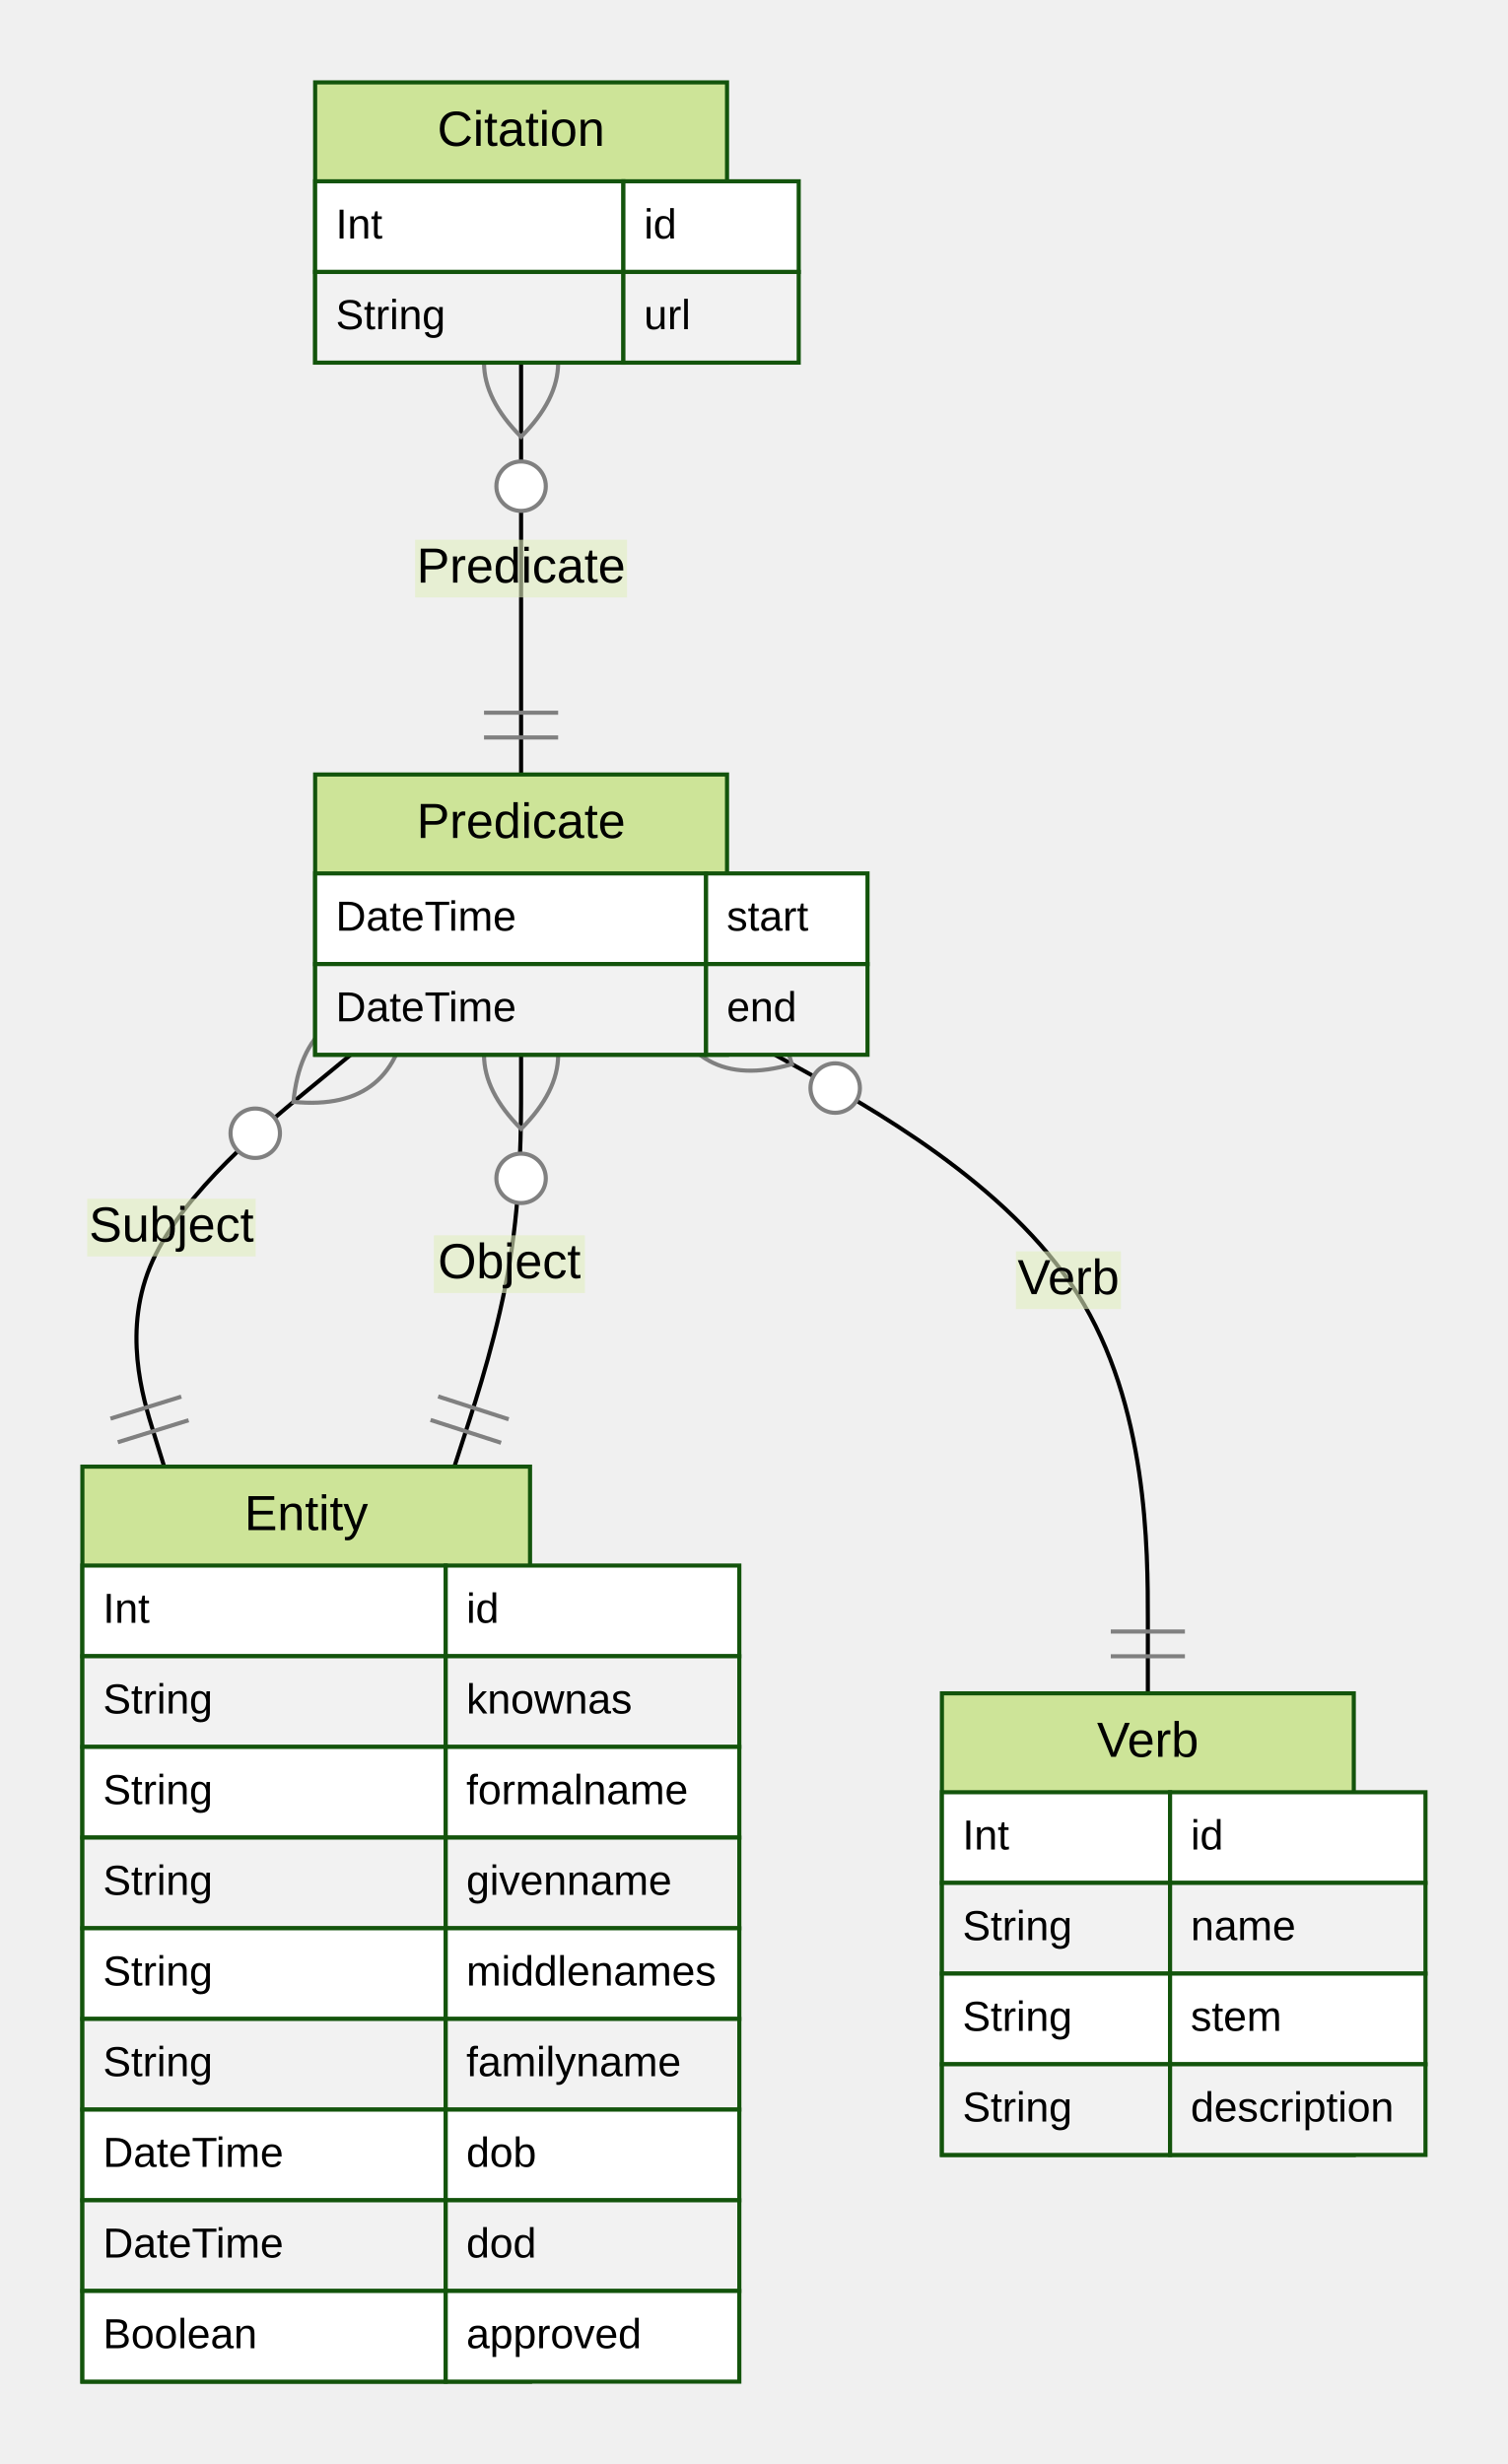
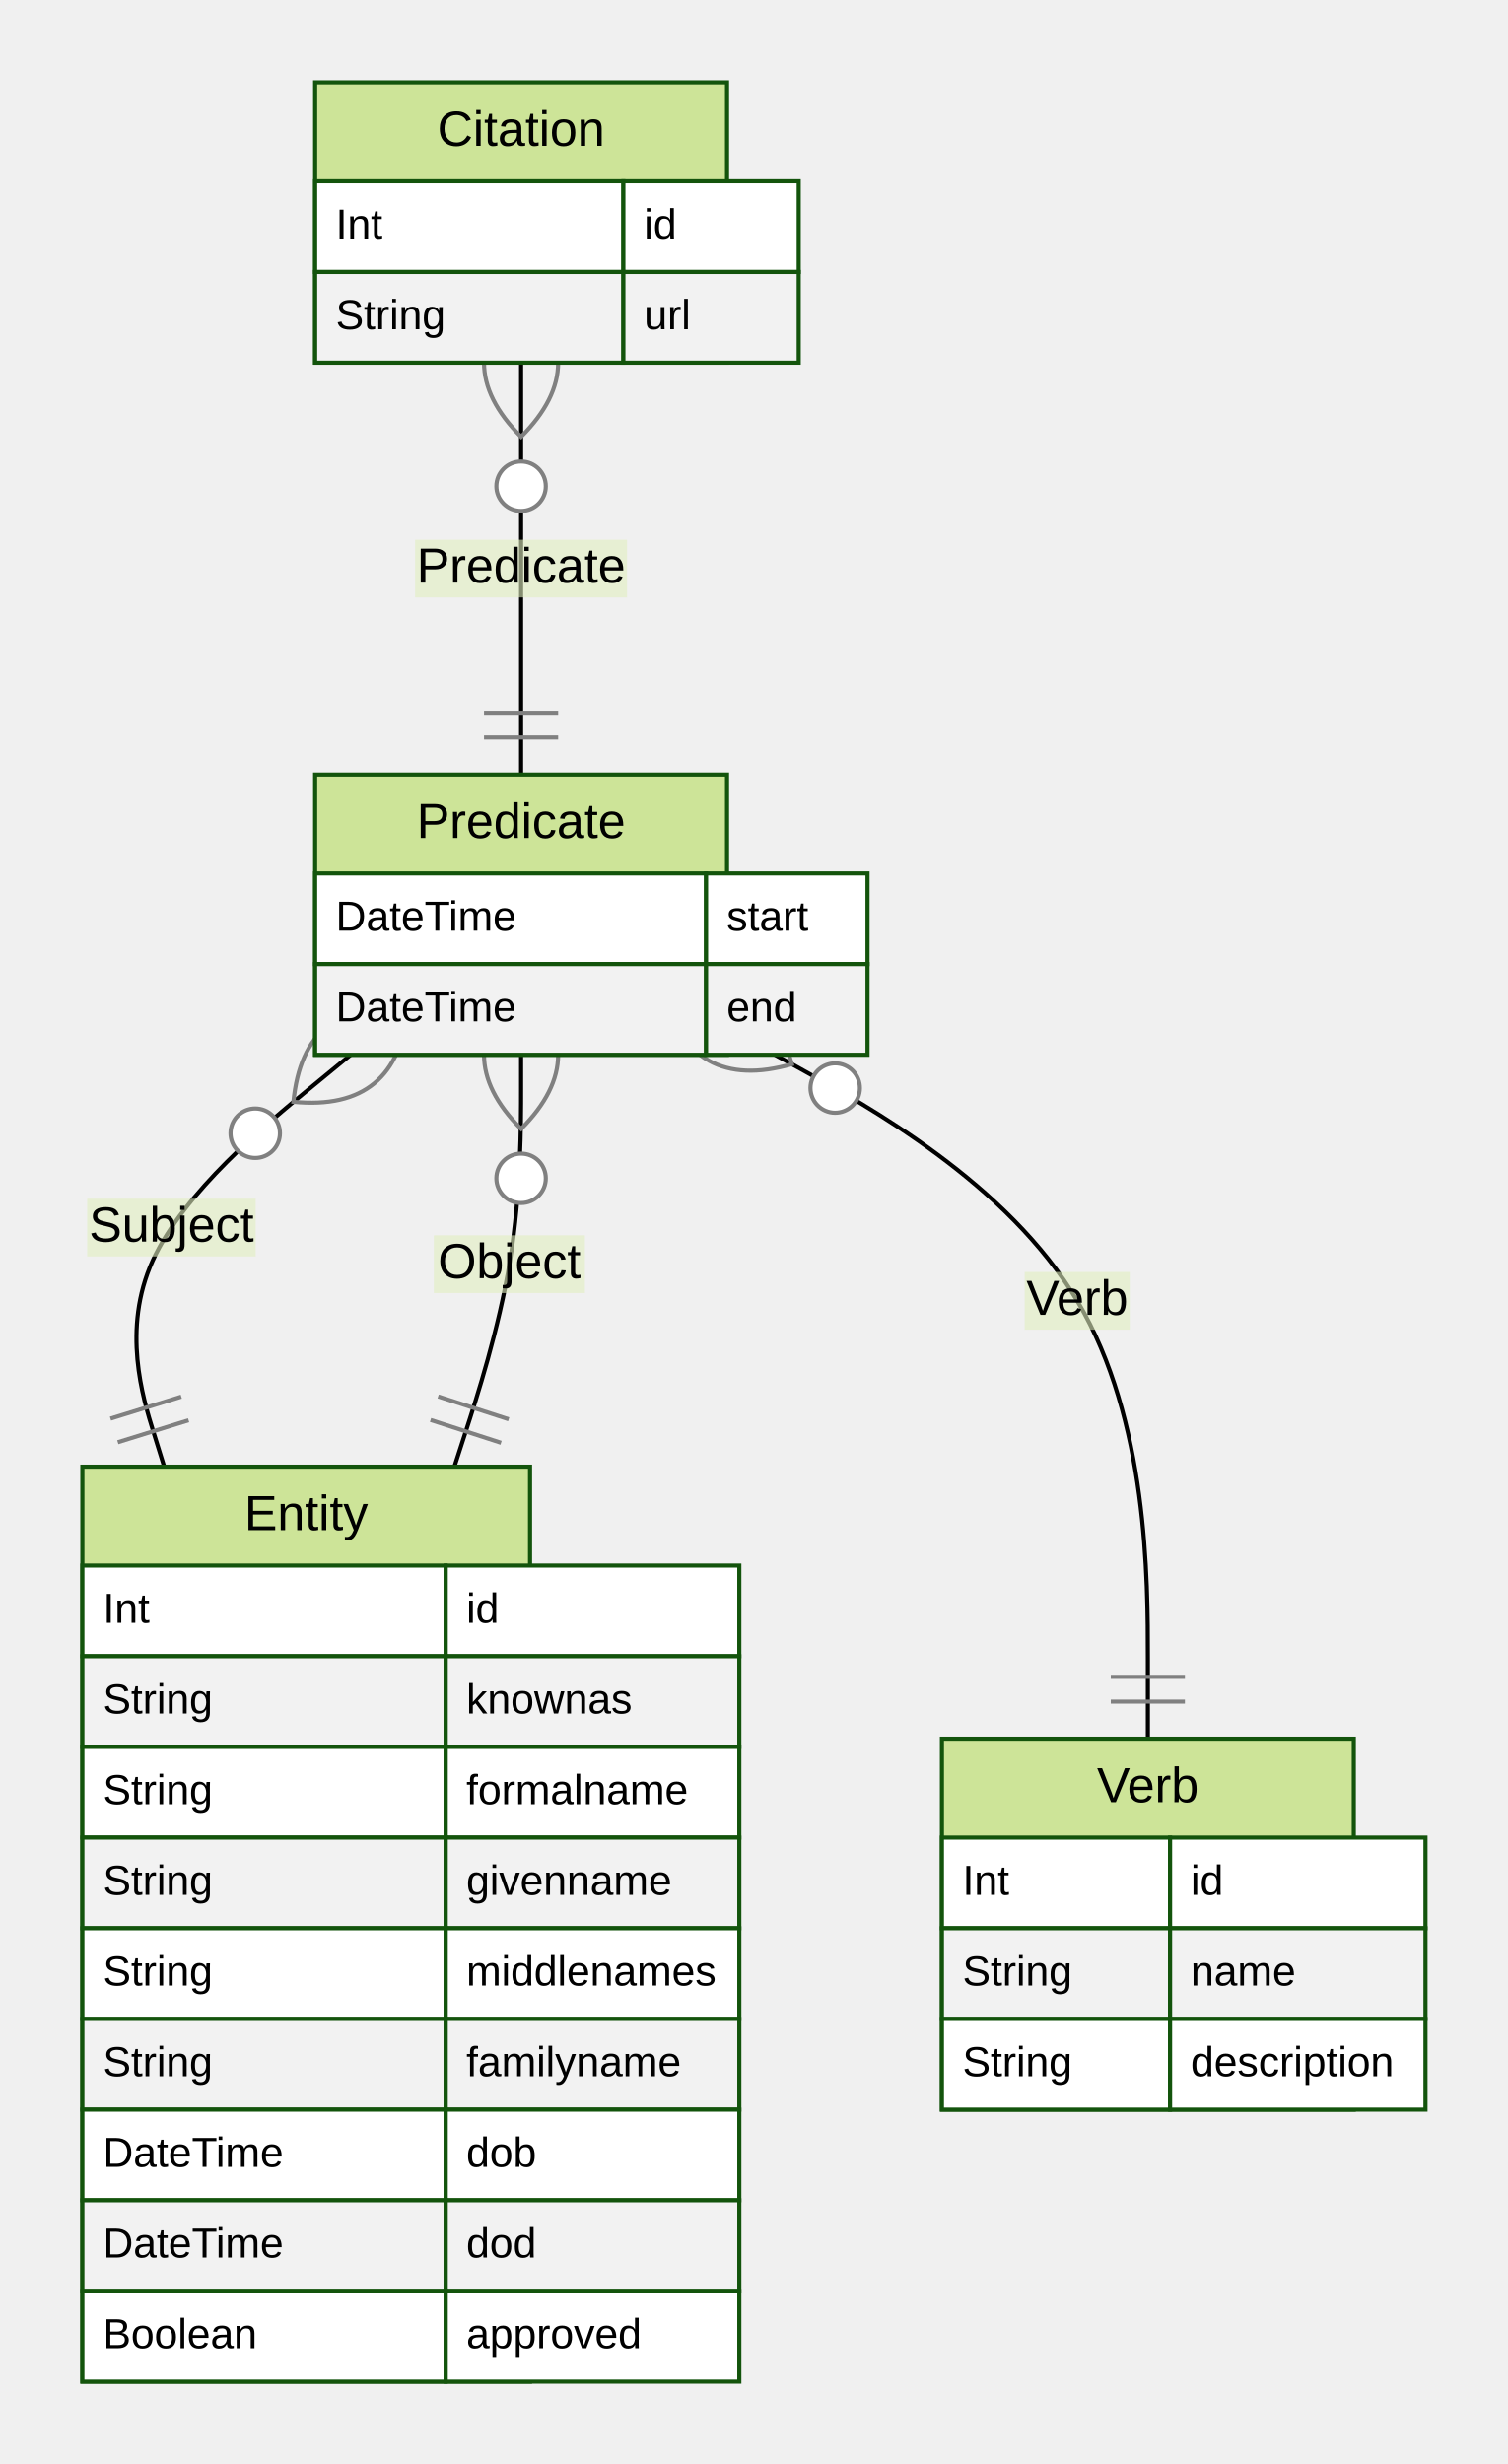
<svg xmlns="http://www.w3.org/2000/svg" id="mermaid-0" width="100%" height="598.25" style="max-width: 366.094px;" viewBox="0 0 366.094 598.25">
  <style>#mermaid-0 {font-family:"trebuchet ms",verdana,arial,sans-serif;font-size:16px;fill:#000000;}#mermaid-0 .error-icon{fill:#552222;}#mermaid-0 .error-text{fill:#552222;stroke:#552222;}#mermaid-0 .edge-thickness-normal{stroke-width:2px;}#mermaid-0 .edge-thickness-thick{stroke-width:3.5px;}#mermaid-0 .edge-pattern-solid{stroke-dasharray:0;}#mermaid-0 .edge-pattern-dashed{stroke-dasharray:3;}#mermaid-0 .edge-pattern-dotted{stroke-dasharray:2;}#mermaid-0 .marker{fill:#000000;stroke:#000000;}#mermaid-0 .marker.cross{stroke:#000000;}#mermaid-0 svg{font-family:"trebuchet ms",verdana,arial,sans-serif;font-size:16px;}#mermaid-0 .entityBox{fill:#cde498;stroke:#13540c;}#mermaid-0 .attributeBoxOdd{fill:#ffffff;stroke:#13540c;}#mermaid-0 .attributeBoxEven{fill:#f2f2f2;stroke:#13540c;}#mermaid-0 .relationshipLabelBox{fill:hsl(78.158, 58.462%, 84.51%);opacity:0.7;background-color:hsl(78.158, 58.462%, 84.51%);}#mermaid-0 .relationshipLabelBox rect{opacity:0.5;}#mermaid-0 .relationshipLine{stroke:#000000;}#mermaid-0 :root{--mermaid-font-family:"trebuchet ms",verdana,arial,sans-serif;}</style>
  <g />
  <defs>
    <marker id="ONLY_ONE_START" refX="0" refY="9" markerWidth="18" markerHeight="18" orient="auto">
      <path stroke="gray" fill="none" d="M9,0 L9,18 M15,0 L15,18" />
    </marker>
  </defs>
  <defs>
    <marker id="ONLY_ONE_END" refX="18" refY="9" markerWidth="18" markerHeight="18" orient="auto">
      <path stroke="gray" fill="none" d="M3,0 L3,18 M9,0 L9,18" />
    </marker>
  </defs>
  <defs>
    <marker id="ZERO_OR_ONE_START" refX="0" refY="9" markerWidth="30" markerHeight="18" orient="auto">
      <circle stroke="gray" fill="white" cx="21" cy="9" r="6" />
      <path stroke="gray" fill="none" d="M9,0 L9,18" />
    </marker>
  </defs>
  <defs>
    <marker id="ZERO_OR_ONE_END" refX="30" refY="9" markerWidth="30" markerHeight="18" orient="auto">
      <circle stroke="gray" fill="white" cx="9" cy="9" r="6" />
      <path stroke="gray" fill="none" d="M21,0 L21,18" />
    </marker>
  </defs>
  <defs>
    <marker id="ONE_OR_MORE_START" refX="18" refY="18" markerWidth="45" markerHeight="36" orient="auto">
      <path stroke="gray" fill="none" d="M0,18 Q 18,0 36,18 Q 18,36 0,18 M42,9 L42,27" />
    </marker>
  </defs>
  <defs>
    <marker id="ONE_OR_MORE_END" refX="27" refY="18" markerWidth="45" markerHeight="36" orient="auto">
      <path stroke="gray" fill="none" d="M3,9 L3,27 M9,18 Q27,0 45,18 Q27,36 9,18" />
    </marker>
  </defs>
  <defs>
    <marker id="ZERO_OR_MORE_START" refX="18" refY="18" markerWidth="57" markerHeight="36" orient="auto">
      <circle stroke="gray" fill="white" cx="48" cy="18" r="6" />
      <path stroke="gray" fill="none" d="M0,18 Q18,0 36,18 Q18,36 0,18" />
    </marker>
  </defs>
  <defs>
    <marker id="ZERO_OR_MORE_END" refX="39" refY="18" markerWidth="57" markerHeight="36" orient="auto">
      <circle stroke="gray" fill="white" cx="9" cy="18" r="6" />
      <path stroke="gray" fill="none" d="M21,18 Q39,0 57,18 Q39,36 21,18" />
    </marker>
  </defs>
  <path class="er relationshipLine" d="M126.516,88.047L126.516,96.38C126.516,104.714,126.516,121.38,126.516,138.047C126.516,154.714,126.516,171.38,126.516,179.714L126.516,188.047" stroke="gray" fill="none" marker-end="url(#ONLY_ONE_END)" marker-start="url(#ZERO_OR_MORE_START)" />
  <path class="er relationshipLine" d="M85.143,256.094L75.01,264.427C64.877,272.76,44.61,289.427,37.064,306.094C29.517,322.76,34.691,339.427,37.277,347.76L39.864,356.094" stroke="gray" fill="none" marker-end="url(#ONLY_ONE_END)" marker-start="url(#ZERO_OR_MORE_START)" />
  <path class="er relationshipLine" d="M126.516,256.094L126.516,264.427C126.516,272.76,126.516,289.427,123.817,306.094C121.117,322.76,115.719,339.427,113.02,347.76L110.321,356.094" stroke="gray" fill="none" marker-end="url(#ONLY_ONE_END)" marker-start="url(#ZERO_OR_MORE_START)" />
-   <path class="er relationshipLine" d="M176.516,249.678L193.544,259.081C210.573,268.484,244.63,287.289,261.659,314.198C278.688,341.107,278.688,376.12,278.688,393.626L278.688,411.133" stroke="gray" fill="none" marker-end="url(#ONLY_ONE_END)" marker-start="url(#ZERO_OR_MORE_START)" />
-   <g id="Verb" transform="translate(228.6875,411.1328 )">
-     <rect class="er entityBox" fill="honeydew" fill-opacity="100%" stroke="gray" x="0" y="0" width="100" height="112.078" />
+   <path class="er relationshipLine" d="M176.516,249.678L193.544,259.081C210.573,268.484,244.63,287.289,261.659,316.032C278.688,344.776,278.688,383.458,278.688,402.799L278.688,422.141" stroke="gray" fill="none" marker-end="url(#ONLY_ONE_END)" marker-start="url(#ZERO_OR_MORE_START)" />
+   <g id="Verb" transform="translate(228.6875,422.1406 )">
+     <rect class="er entityBox" fill="honeydew" fill-opacity="100%" stroke="gray" x="0" y="0" width="100" height="90.062" />
    <text class="er entityLabel" id="entity-Verb" x="0" y="0" dominant-baseline="middle" text-anchor="middle" style="font-family: &quot;trebuchet ms&quot;, verdana, arial, sans-serif;; font-size: 12px" transform="translate(50,12.00781)">Verb</text>
    <rect class="er attributeBoxOdd" fill="honeydew" fill-opacity="100%" stroke="gray" x="0" y="24.016" width="55.398" height="22.016" />
    <text class="er entityLabel" id="entity-Verb-attr-1-type" x="0" y="0" dominant-baseline="middle" text-anchor="left" style="font-family: &quot;trebuchet ms&quot;, verdana, arial, sans-serif;; font-size: 10.2px" transform="translate(5,35.02344)">Int</text>
    <rect class="er attributeBoxOdd" fill="honeydew" fill-opacity="100%" stroke="gray" x="55.398" y="24.016" width="62.008" height="22.016" />
    <text class="er entityLabel" id="entity-Verb-attr-1-name" x="0" y="0" dominant-baseline="middle" text-anchor="left" style="font-family: &quot;trebuchet ms&quot;, verdana, arial, sans-serif;; font-size: 10.2px" transform="translate(60.39844,35.02344)">id</text>
    <rect class="er attributeBoxEven" fill="honeydew" fill-opacity="100%" stroke="gray" x="0" y="46.031" width="55.398" height="22.016" />
    <text class="er entityLabel" id="entity-Verb-attr-2-type" x="0" y="0" dominant-baseline="middle" text-anchor="left" style="font-family: &quot;trebuchet ms&quot;, verdana, arial, sans-serif;; font-size: 10.2px" transform="translate(5,57.03906)">String</text>
    <rect class="er attributeBoxEven" fill="honeydew" fill-opacity="100%" stroke="gray" x="55.398" y="46.031" width="62.008" height="22.016" />
    <text class="er entityLabel" id="entity-Verb-attr-2-name" x="0" y="0" dominant-baseline="middle" text-anchor="left" style="font-family: &quot;trebuchet ms&quot;, verdana, arial, sans-serif;; font-size: 10.2px" transform="translate(60.39844,57.03906)">name</text>
    <rect class="er attributeBoxOdd" fill="honeydew" fill-opacity="100%" stroke="gray" x="0" y="68.047" width="55.398" height="22.016" />
    <text class="er entityLabel" id="entity-Verb-attr-3-type" x="0" y="0" dominant-baseline="middle" text-anchor="left" style="font-family: &quot;trebuchet ms&quot;, verdana, arial, sans-serif;; font-size: 10.2px" transform="translate(5,79.05469)">String</text>
    <rect class="er attributeBoxOdd" fill="honeydew" fill-opacity="100%" stroke="gray" x="55.398" y="68.047" width="62.008" height="22.016" />
-     <text class="er entityLabel" id="entity-Verb-attr-3-name" x="0" y="0" dominant-baseline="middle" text-anchor="left" style="font-family: &quot;trebuchet ms&quot;, verdana, arial, sans-serif;; font-size: 10.2px" transform="translate(60.39844,79.05469)">stem</text>
-     <rect class="er attributeBoxEven" fill="honeydew" fill-opacity="100%" stroke="gray" x="0" y="90.062" width="55.398" height="22.016" />
-     <text class="er entityLabel" id="entity-Verb-attr-4-type" x="0" y="0" dominant-baseline="middle" text-anchor="left" style="font-family: &quot;trebuchet ms&quot;, verdana, arial, sans-serif;; font-size: 10.2px" transform="translate(5,101.0703)">String</text>
-     <rect class="er attributeBoxEven" fill="honeydew" fill-opacity="100%" stroke="gray" x="55.398" y="90.062" width="62.008" height="22.016" />
-     <text class="er entityLabel" id="entity-Verb-attr-4-name" x="0" y="0" dominant-baseline="middle" text-anchor="left" style="font-family: &quot;trebuchet ms&quot;, verdana, arial, sans-serif;; font-size: 10.2px" transform="translate(60.39844,101.0703)">description</text>
+     <text class="er entityLabel" id="entity-Verb-attr-3-name" x="0" y="0" dominant-baseline="middle" text-anchor="left" style="font-family: &quot;trebuchet ms&quot;, verdana, arial, sans-serif;; font-size: 10.2px" transform="translate(60.39844,79.05469)">description</text>
  </g>
  <g id="Entity" transform="translate(20,356.0938 )">
    <rect class="er entityBox" fill="honeydew" fill-opacity="100%" stroke="gray" x="0" y="0" width="108.688" height="222.156" />
    <text class="er entityLabel" id="entity-Entity" x="0" y="0" dominant-baseline="middle" text-anchor="middle" style="font-family: &quot;trebuchet ms&quot;, verdana, arial, sans-serif;; font-size: 12px" transform="translate(54.34375,12.00781)">Entity</text>
    <rect class="er attributeBoxOdd" fill="honeydew" fill-opacity="100%" stroke="gray" x="0" y="24.016" width="88.219" height="22.016" />
    <text class="er entityLabel" id="entity-Entity-attr-1-type" x="0" y="0" dominant-baseline="middle" text-anchor="left" style="font-family: &quot;trebuchet ms&quot;, verdana, arial, sans-serif;; font-size: 10.2px" transform="translate(5,35.02344)">Int</text>
    <rect class="er attributeBoxOdd" fill="honeydew" fill-opacity="100%" stroke="gray" x="88.219" y="24.016" width="71.281" height="22.016" />
    <text class="er entityLabel" id="entity-Entity-attr-1-name" x="0" y="0" dominant-baseline="middle" text-anchor="left" style="font-family: &quot;trebuchet ms&quot;, verdana, arial, sans-serif;; font-size: 10.2px" transform="translate(93.21875,35.02344)">id</text>
    <rect class="er attributeBoxEven" fill="honeydew" fill-opacity="100%" stroke="gray" x="0" y="46.031" width="88.219" height="22.016" />
    <text class="er entityLabel" id="entity-Entity-attr-2-type" x="0" y="0" dominant-baseline="middle" text-anchor="left" style="font-family: &quot;trebuchet ms&quot;, verdana, arial, sans-serif;; font-size: 10.2px" transform="translate(5,57.03906)">String</text>
    <rect class="er attributeBoxEven" fill="honeydew" fill-opacity="100%" stroke="gray" x="88.219" y="46.031" width="71.281" height="22.016" />
    <text class="er entityLabel" id="entity-Entity-attr-2-name" x="0" y="0" dominant-baseline="middle" text-anchor="left" style="font-family: &quot;trebuchet ms&quot;, verdana, arial, sans-serif;; font-size: 10.2px" transform="translate(93.21875,57.03906)">knownas</text>
    <rect class="er attributeBoxOdd" fill="honeydew" fill-opacity="100%" stroke="gray" x="0" y="68.047" width="88.219" height="22.016" />
    <text class="er entityLabel" id="entity-Entity-attr-3-type" x="0" y="0" dominant-baseline="middle" text-anchor="left" style="font-family: &quot;trebuchet ms&quot;, verdana, arial, sans-serif;; font-size: 10.2px" transform="translate(5,79.05469)">String</text>
    <rect class="er attributeBoxOdd" fill="honeydew" fill-opacity="100%" stroke="gray" x="88.219" y="68.047" width="71.281" height="22.016" />
    <text class="er entityLabel" id="entity-Entity-attr-3-name" x="0" y="0" dominant-baseline="middle" text-anchor="left" style="font-family: &quot;trebuchet ms&quot;, verdana, arial, sans-serif;; font-size: 10.2px" transform="translate(93.21875,79.05469)">formalname</text>
    <rect class="er attributeBoxEven" fill="honeydew" fill-opacity="100%" stroke="gray" x="0" y="90.062" width="88.219" height="22.016" />
    <text class="er entityLabel" id="entity-Entity-attr-4-type" x="0" y="0" dominant-baseline="middle" text-anchor="left" style="font-family: &quot;trebuchet ms&quot;, verdana, arial, sans-serif;; font-size: 10.2px" transform="translate(5,101.0703)">String</text>
    <rect class="er attributeBoxEven" fill="honeydew" fill-opacity="100%" stroke="gray" x="88.219" y="90.062" width="71.281" height="22.016" />
    <text class="er entityLabel" id="entity-Entity-attr-4-name" x="0" y="0" dominant-baseline="middle" text-anchor="left" style="font-family: &quot;trebuchet ms&quot;, verdana, arial, sans-serif;; font-size: 10.2px" transform="translate(93.21875,101.0703)">givenname</text>
    <rect class="er attributeBoxOdd" fill="honeydew" fill-opacity="100%" stroke="gray" x="0" y="112.078" width="88.219" height="22.016" />
    <text class="er entityLabel" id="entity-Entity-attr-5-type" x="0" y="0" dominant-baseline="middle" text-anchor="left" style="font-family: &quot;trebuchet ms&quot;, verdana, arial, sans-serif;; font-size: 10.2px" transform="translate(5,123.0859)">String</text>
    <rect class="er attributeBoxOdd" fill="honeydew" fill-opacity="100%" stroke="gray" x="88.219" y="112.078" width="71.281" height="22.016" />
    <text class="er entityLabel" id="entity-Entity-attr-5-name" x="0" y="0" dominant-baseline="middle" text-anchor="left" style="font-family: &quot;trebuchet ms&quot;, verdana, arial, sans-serif;; font-size: 10.2px" transform="translate(93.21875,123.0859)">middlenames</text>
    <rect class="er attributeBoxEven" fill="honeydew" fill-opacity="100%" stroke="gray" x="0" y="134.094" width="88.219" height="22.016" />
    <text class="er entityLabel" id="entity-Entity-attr-6-type" x="0" y="0" dominant-baseline="middle" text-anchor="left" style="font-family: &quot;trebuchet ms&quot;, verdana, arial, sans-serif;; font-size: 10.2px" transform="translate(5,145.1016)">String</text>
    <rect class="er attributeBoxEven" fill="honeydew" fill-opacity="100%" stroke="gray" x="88.219" y="134.094" width="71.281" height="22.016" />
    <text class="er entityLabel" id="entity-Entity-attr-6-name" x="0" y="0" dominant-baseline="middle" text-anchor="left" style="font-family: &quot;trebuchet ms&quot;, verdana, arial, sans-serif;; font-size: 10.2px" transform="translate(93.21875,145.1016)">familyname</text>
    <rect class="er attributeBoxOdd" fill="honeydew" fill-opacity="100%" stroke="gray" x="0" y="156.109" width="88.219" height="22.016" />
    <text class="er entityLabel" id="entity-Entity-attr-7-type" x="0" y="0" dominant-baseline="middle" text-anchor="left" style="font-family: &quot;trebuchet ms&quot;, verdana, arial, sans-serif;; font-size: 10.2px" transform="translate(5,167.1172)">DateTime</text>
    <rect class="er attributeBoxOdd" fill="honeydew" fill-opacity="100%" stroke="gray" x="88.219" y="156.109" width="71.281" height="22.016" />
    <text class="er entityLabel" id="entity-Entity-attr-7-name" x="0" y="0" dominant-baseline="middle" text-anchor="left" style="font-family: &quot;trebuchet ms&quot;, verdana, arial, sans-serif;; font-size: 10.2px" transform="translate(93.21875,167.1172)">dob</text>
    <rect class="er attributeBoxEven" fill="honeydew" fill-opacity="100%" stroke="gray" x="0" y="178.125" width="88.219" height="22.016" />
    <text class="er entityLabel" id="entity-Entity-attr-8-type" x="0" y="0" dominant-baseline="middle" text-anchor="left" style="font-family: &quot;trebuchet ms&quot;, verdana, arial, sans-serif;; font-size: 10.2px" transform="translate(5,189.1328)">DateTime</text>
    <rect class="er attributeBoxEven" fill="honeydew" fill-opacity="100%" stroke="gray" x="88.219" y="178.125" width="71.281" height="22.016" />
    <text class="er entityLabel" id="entity-Entity-attr-8-name" x="0" y="0" dominant-baseline="middle" text-anchor="left" style="font-family: &quot;trebuchet ms&quot;, verdana, arial, sans-serif;; font-size: 10.2px" transform="translate(93.21875,189.1328)">dod</text>
    <rect class="er attributeBoxOdd" fill="honeydew" fill-opacity="100%" stroke="gray" x="0" y="200.141" width="88.219" height="22.016" />
    <text class="er entityLabel" id="entity-Entity-attr-9-type" x="0" y="0" dominant-baseline="middle" text-anchor="left" style="font-family: &quot;trebuchet ms&quot;, verdana, arial, sans-serif;; font-size: 10.2px" transform="translate(5,211.1484)">Boolean</text>
    <rect class="er attributeBoxOdd" fill="honeydew" fill-opacity="100%" stroke="gray" x="88.219" y="200.141" width="71.281" height="22.016" />
    <text class="er entityLabel" id="entity-Entity-attr-9-name" x="0" y="0" dominant-baseline="middle" text-anchor="left" style="font-family: &quot;trebuchet ms&quot;, verdana, arial, sans-serif;; font-size: 10.2px" transform="translate(93.21875,211.1484)">approved</text>
  </g>
  <g id="Citation" transform="translate(76.51562,20 )">
    <rect class="er entityBox" fill="honeydew" fill-opacity="100%" stroke="gray" x="0" y="0" width="100" height="68.047" />
    <text class="er entityLabel" id="entity-Citation" x="0" y="0" dominant-baseline="middle" text-anchor="middle" style="font-family: &quot;trebuchet ms&quot;, verdana, arial, sans-serif;; font-size: 12px" transform="translate(50,12.00781)">Citation</text>
    <rect class="er attributeBoxOdd" fill="honeydew" fill-opacity="100%" stroke="gray" x="0" y="24.016" width="74.836" height="22.016" />
    <text class="er entityLabel" id="entity-Citation-attr-1-type" x="0" y="0" dominant-baseline="middle" text-anchor="left" style="font-family: &quot;trebuchet ms&quot;, verdana, arial, sans-serif;; font-size: 10.2px" transform="translate(5,35.02344)">Int</text>
    <rect class="er attributeBoxOdd" fill="honeydew" fill-opacity="100%" stroke="gray" x="74.836" y="24.016" width="42.57" height="22.016" />
    <text class="er entityLabel" id="entity-Citation-attr-1-name" x="0" y="0" dominant-baseline="middle" text-anchor="left" style="font-family: &quot;trebuchet ms&quot;, verdana, arial, sans-serif;; font-size: 10.2px" transform="translate(79.83594,35.02344)">id</text>
    <rect class="er attributeBoxEven" fill="honeydew" fill-opacity="100%" stroke="gray" x="0" y="46.031" width="74.836" height="22.016" />
    <text class="er entityLabel" id="entity-Citation-attr-2-type" x="0" y="0" dominant-baseline="middle" text-anchor="left" style="font-family: &quot;trebuchet ms&quot;, verdana, arial, sans-serif;; font-size: 10.2px" transform="translate(5,57.03906)">String</text>
    <rect class="er attributeBoxEven" fill="honeydew" fill-opacity="100%" stroke="gray" x="74.836" y="46.031" width="42.57" height="22.016" />
    <text class="er entityLabel" id="entity-Citation-attr-2-name" x="0" y="0" dominant-baseline="middle" text-anchor="left" style="font-family: &quot;trebuchet ms&quot;, verdana, arial, sans-serif;; font-size: 10.2px" transform="translate(79.83594,57.03906)">url</text>
  </g>
  <g id="Predicate" transform="translate(76.51562,188.0469 )">
    <rect class="er entityBox" fill="honeydew" fill-opacity="100%" stroke="gray" x="0" y="0" width="100" height="68.047" />
    <text class="er entityLabel" id="entity-Predicate" x="0" y="0" dominant-baseline="middle" text-anchor="middle" style="font-family: &quot;trebuchet ms&quot;, verdana, arial, sans-serif;; font-size: 12px" transform="translate(50,12.00781)">Predicate</text>
    <rect class="er attributeBoxOdd" fill="honeydew" fill-opacity="100%" stroke="gray" x="0" y="24.016" width="94.914" height="22.016" />
    <text class="er entityLabel" id="entity-Predicate-attr-1-type" x="0" y="0" dominant-baseline="middle" text-anchor="left" style="font-family: &quot;trebuchet ms&quot;, verdana, arial, sans-serif;; font-size: 10.2px" transform="translate(5,35.02344)">DateTime</text>
    <rect class="er attributeBoxOdd" fill="honeydew" fill-opacity="100%" stroke="gray" x="94.914" y="24.016" width="39.195" height="22.016" />
    <text class="er entityLabel" id="entity-Predicate-attr-1-name" x="0" y="0" dominant-baseline="middle" text-anchor="left" style="font-family: &quot;trebuchet ms&quot;, verdana, arial, sans-serif;; font-size: 10.2px" transform="translate(99.91406,35.02344)">start</text>
    <rect class="er attributeBoxEven" fill="honeydew" fill-opacity="100%" stroke="gray" x="0" y="46.031" width="94.914" height="22.016" />
    <text class="er entityLabel" id="entity-Predicate-attr-2-type" x="0" y="0" dominant-baseline="middle" text-anchor="left" style="font-family: &quot;trebuchet ms&quot;, verdana, arial, sans-serif;; font-size: 10.2px" transform="translate(5,57.03906)">DateTime</text>
    <rect class="er attributeBoxEven" fill="honeydew" fill-opacity="100%" stroke="gray" x="94.914" y="46.031" width="39.195" height="22.016" />
    <text class="er entityLabel" id="entity-Predicate-attr-2-name" x="0" y="0" dominant-baseline="middle" text-anchor="left" style="font-family: &quot;trebuchet ms&quot;, verdana, arial, sans-serif;; font-size: 10.2px" transform="translate(99.91406,57.03906)">end</text>
  </g>
  <rect class="er relationshipLabelBox" x="100.789" y="131.039" width="51.453" height="14.016" fill="white" fill-opacity="85%" />
  <text class="er relationshipLabel" id="rel1" x="126.516" y="138.047" text-anchor="middle" dominant-baseline="middle" style="font-family: &quot;trebuchet ms&quot;, verdana, arial, sans-serif;; font-size: 12px">Predicate</text>
  <rect class="er relationshipLabelBox" x="21.159" y="291.044" width="40.922" height="14.016" fill="white" fill-opacity="85%" />
  <text class="er relationshipLabel" id="rel2" x="41.62" y="298.052" text-anchor="middle" dominant-baseline="middle" style="font-family: &quot;trebuchet ms&quot;, verdana, arial, sans-serif;; font-size: 12px">Subject</text>
  <rect class="er relationshipLabelBox" x="105.341" y="299.93" width="36.672" height="14.016" fill="white" fill-opacity="85%" />
  <text class="er relationshipLabel" id="rel3" x="123.677" y="306.938" text-anchor="middle" dominant-baseline="middle" style="font-family: &quot;trebuchet ms&quot;, verdana, arial, sans-serif;; font-size: 12px">Object</text>
-   <rect class="er relationshipLabelBox" x="246.654" y="303.812" width="25.5" height="14.016" fill="white" fill-opacity="85%" />
-   <text class="er relationshipLabel" id="rel4" x="259.404" y="310.82" text-anchor="middle" dominant-baseline="middle" style="font-family: &quot;trebuchet ms&quot;, verdana, arial, sans-serif;; font-size: 12px">Verb</text>
+   <rect class="er relationshipLabelBox" x="248.79" y="308.826" width="25.5" height="14.016" fill="white" fill-opacity="85%" />
+   <text class="er relationshipLabel" id="rel4" x="261.54" y="315.833" text-anchor="middle" dominant-baseline="middle" style="font-family: &quot;trebuchet ms&quot;, verdana, arial, sans-serif;; font-size: 12px">Verb</text>
</svg>
